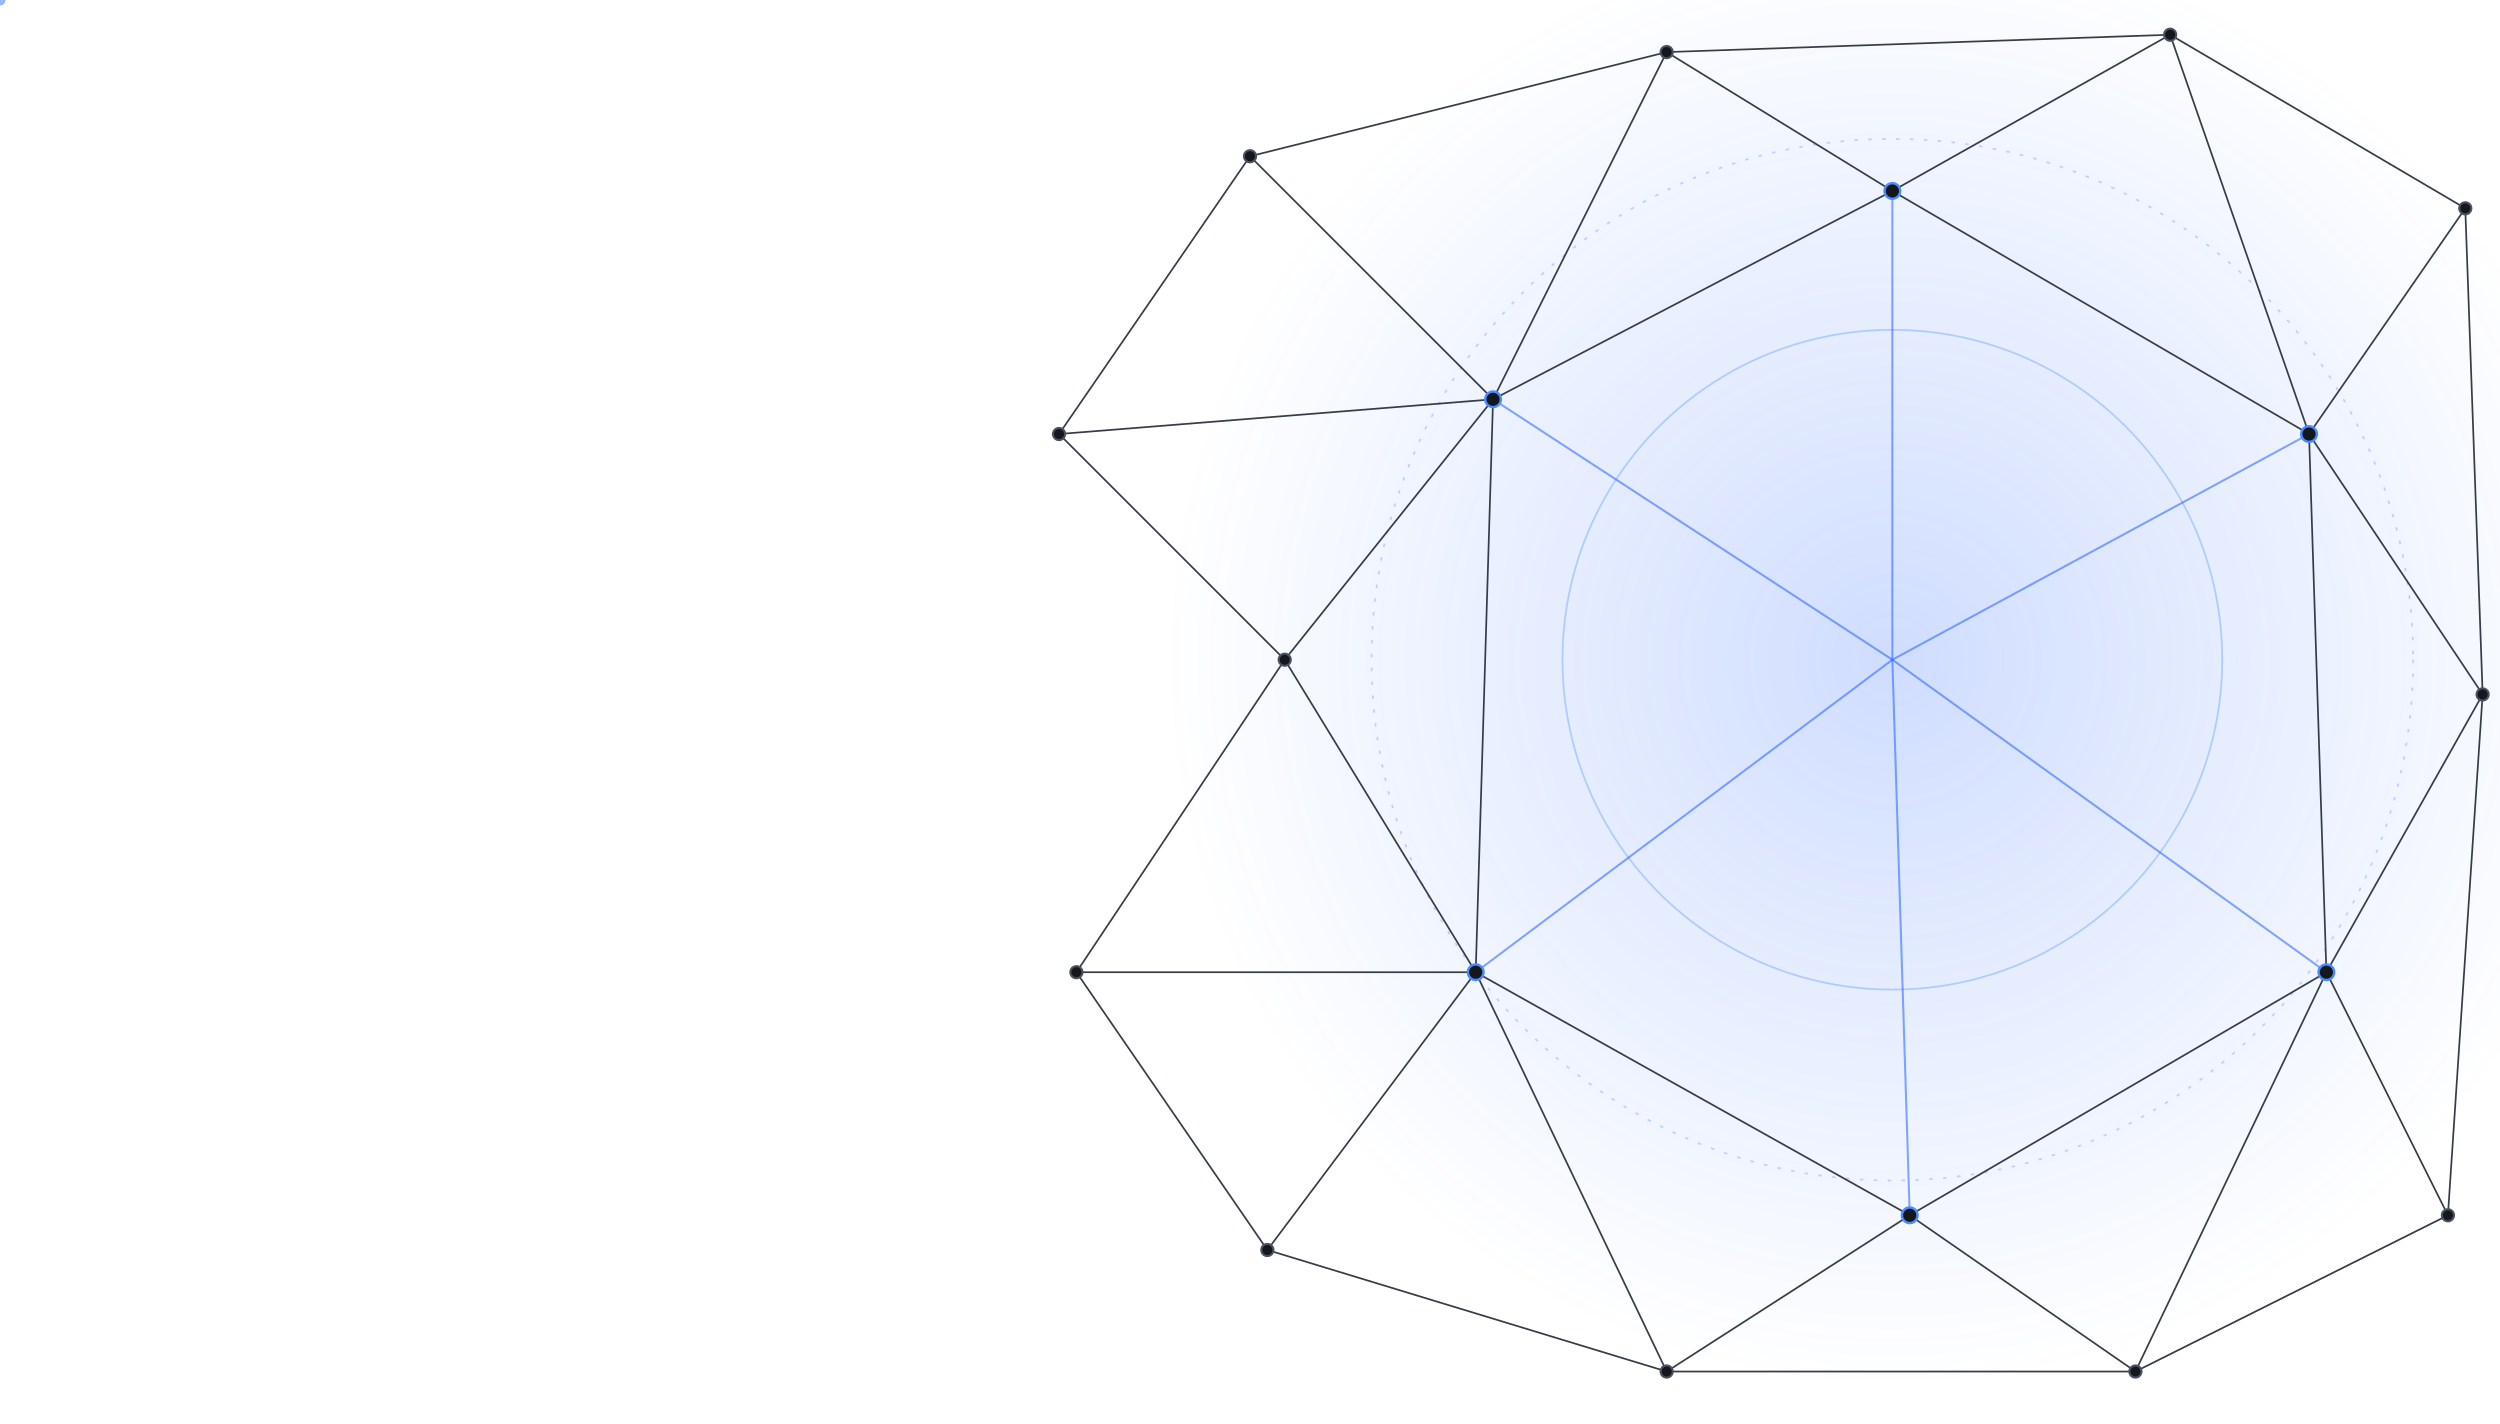
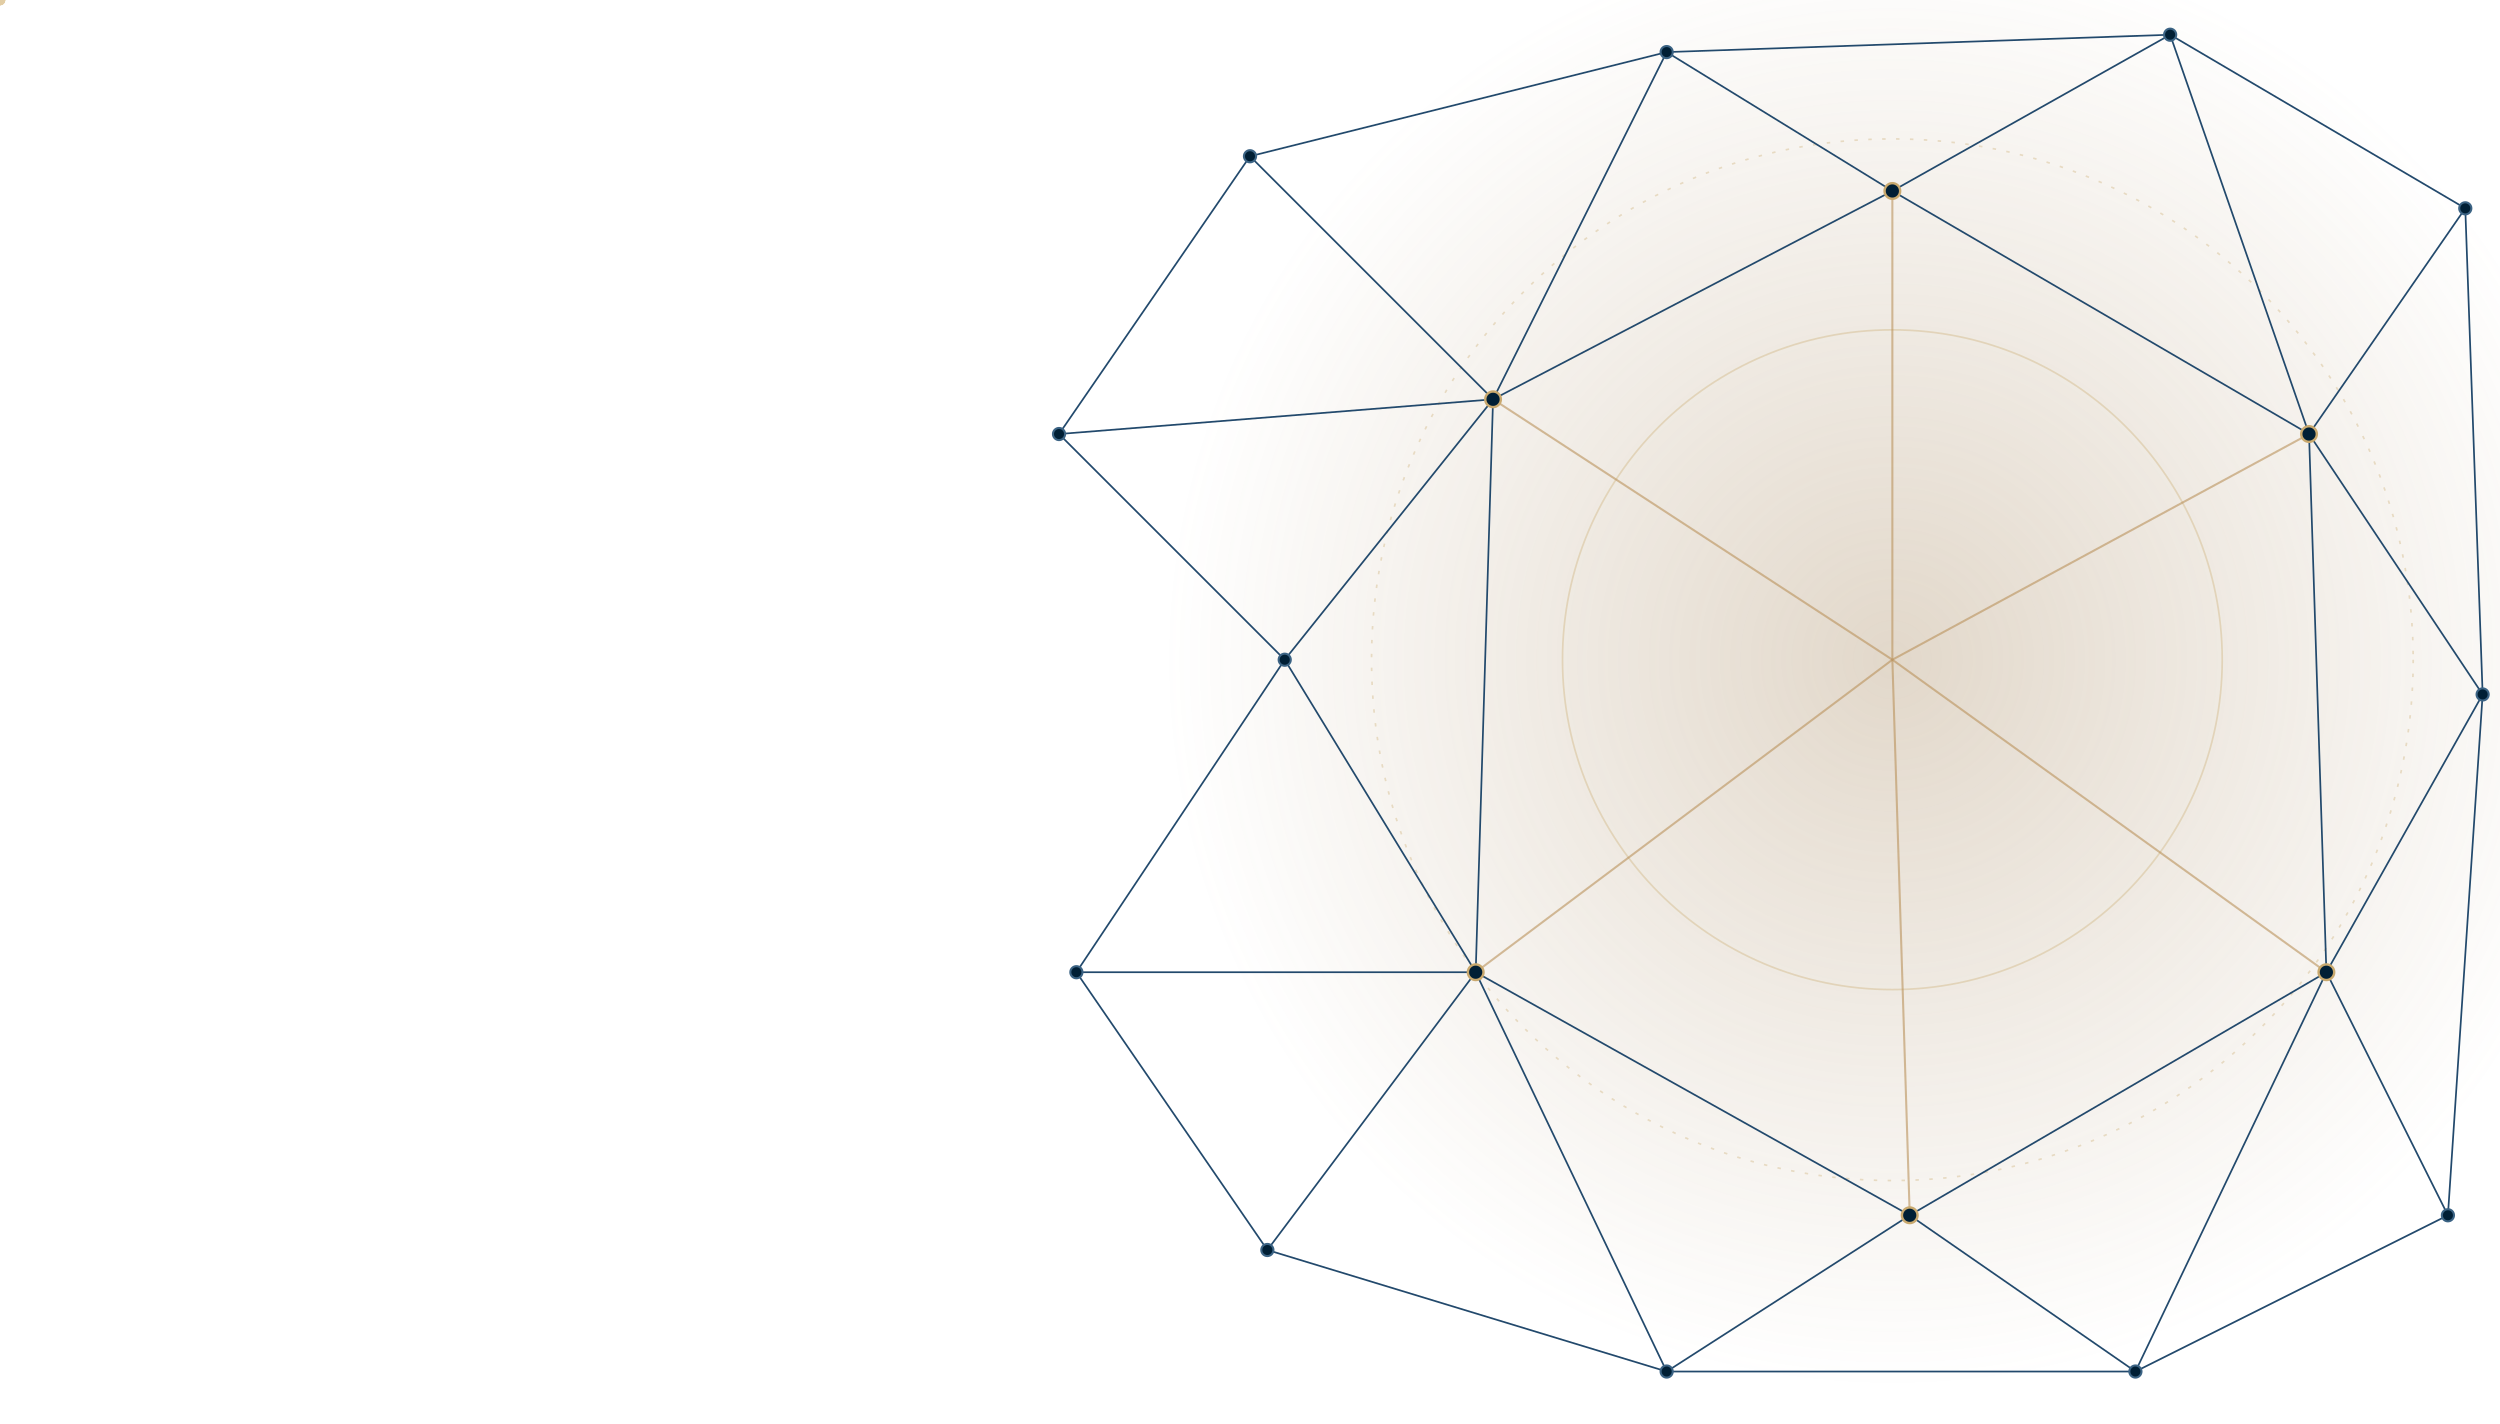
<svg xmlns="http://www.w3.org/2000/svg" viewBox="0 0 1440 820" preserveAspectRatio="xMidYMin slice">
  <style>
-     .mesh { stroke: #373d48; stroke-width: 1; }
-     .spoke { stroke: #2563ff; stroke-opacity: .55; stroke-width: 1.2; }
+     .mesh { stroke: #22496c; stroke-width: 1; }
+     .spoke { stroke: #b9915b; stroke-opacity: .6; stroke-width: 1.2; }
    .route { fill: none; stroke: none; }
-     .n { fill: #14171c; stroke: #4a5160; stroke-width: 1.2; }
-     .m { fill: #14171c; stroke: #4a8cff; stroke-width: 1.4; }
-     .hub { fill: none; stroke: #4a8cff; stroke-opacity: .35; }
-     .pk { fill: #94bbff; }
+     .n { fill: #001f35; stroke: #3b6384; stroke-width: 1.2; }
+     .m { fill: #001f35; stroke: #c9a96e; stroke-width: 1.4; }
+     .hub { fill: none; stroke: #c9a96e; stroke-opacity: .35; }
+     .pk { fill: #e2cda4; }
    @media (prefers-reduced-motion: reduce) { .pk { display: none; } }
  </style>
  <defs>
    <radialGradient id="glow" cx="50%" cy="50%" r="50%">
-       <stop offset="0" stop-color="#2563ff" stop-opacity=".22" />
-       <stop offset="1" stop-color="#2563ff" stop-opacity="0" />
+       <stop offset="0" stop-color="#977342" stop-opacity=".28" />
+       <stop offset="1" stop-color="#977342" stop-opacity="0" />
    </radialGradient>
  </defs>
  <circle cx="1090" cy="380" r="420" fill="url(#glow)" />
  <circle cx="1090" cy="380" r="300" class="hub" stroke-dasharray="2 6" />
  <circle cx="1090" cy="380" r="190" class="hub" />
  <g>
    <line x1="860" y1="230" x2="720" y2="90" class="mesh" />
    <line x1="860" y1="230" x2="960" y2="30" class="mesh" />
    <line x1="860" y1="230" x2="740" y2="380" class="mesh" />
    <line x1="860" y1="230" x2="610" y2="250" class="mesh" />
    <line x1="1090" y1="110" x2="960" y2="30" class="mesh" />
    <line x1="1090" y1="110" x2="1250" y2="20" class="mesh" />
    <line x1="1330" y1="250" x2="1250" y2="20" class="mesh" />
    <line x1="1330" y1="250" x2="1420" y2="120" class="mesh" />
    <line x1="1330" y1="250" x2="1430" y2="400" class="mesh" />
    <line x1="1340" y1="560" x2="1430" y2="400" class="mesh" />
    <line x1="1340" y1="560" x2="1410" y2="700" class="mesh" />
    <line x1="1340" y1="560" x2="1230" y2="790" class="mesh" />
    <line x1="1100" y1="700" x2="1230" y2="790" class="mesh" />
    <line x1="1100" y1="700" x2="960" y2="790" class="mesh" />
    <line x1="850" y1="560" x2="960" y2="790" class="mesh" />
    <line x1="850" y1="560" x2="730" y2="720" class="mesh" />
    <line x1="850" y1="560" x2="740" y2="380" class="mesh" />
    <line x1="850" y1="560" x2="620" y2="560" class="mesh" />
    <line x1="860" y1="230" x2="1090" y2="110" class="mesh" />
    <line x1="1090" y1="110" x2="1330" y2="250" class="mesh" />
    <line x1="1330" y1="250" x2="1340" y2="560" class="mesh" />
    <line x1="1340" y1="560" x2="1100" y2="700" class="mesh" />
    <line x1="1100" y1="700" x2="850" y2="560" class="mesh" />
    <line x1="850" y1="560" x2="860" y2="230" class="mesh" />
    <line x1="720" y1="90" x2="960" y2="30" class="mesh" />
    <line x1="960" y1="30" x2="1250" y2="20" class="mesh" />
    <line x1="1250" y1="20" x2="1420" y2="120" class="mesh" />
    <line x1="1420" y1="120" x2="1430" y2="400" class="mesh" />
    <line x1="1430" y1="400" x2="1410" y2="700" class="mesh" />
    <line x1="1410" y1="700" x2="1230" y2="790" class="mesh" />
    <line x1="1230" y1="790" x2="960" y2="790" class="mesh" />
    <line x1="960" y1="790" x2="730" y2="720" class="mesh" />
    <line x1="730" y1="720" x2="620" y2="560" class="mesh" />
    <line x1="620" y1="560" x2="740" y2="380" class="mesh" />
    <line x1="740" y1="380" x2="610" y2="250" class="mesh" />
    <line x1="610" y1="250" x2="720" y2="90" class="mesh" />
  </g>
  <g>
    <line x1="1090" y1="380" x2="860" y2="230" class="spoke" />
    <line x1="1090" y1="380" x2="1330" y2="250" class="spoke" />
    <line x1="1090" y1="380" x2="1340" y2="560" class="spoke" />
    <line x1="1090" y1="380" x2="850" y2="560" class="spoke" />
    <line x1="1090" y1="380" x2="1090" y2="110" class="spoke" />
    <line x1="1090" y1="380" x2="1100" y2="700" class="spoke" />
  </g>
  <g>
    <circle cx="720" cy="90" r="3.5" class="n" />
    <circle cx="960" cy="30" r="3.5" class="n" />
    <circle cx="1250" cy="20" r="3.5" class="n" />
    <circle cx="1420" cy="120" r="3.5" class="n" />
    <circle cx="1430" cy="400" r="3.5" class="n" />
    <circle cx="1410" cy="700" r="3.5" class="n" />
    <circle cx="1230" cy="790" r="3.5" class="n" />
    <circle cx="960" cy="790" r="3.5" class="n" />
    <circle cx="730" cy="720" r="3.5" class="n" />
    <circle cx="740" cy="380" r="3.5" class="n" />
    <circle cx="610" cy="250" r="3.5" class="n" />
    <circle cx="620" cy="560" r="3.5" class="n" />
    <circle cx="860" cy="230" r="4.5" class="m" />
    <circle cx="1330" cy="250" r="4.5" class="m" />
    <circle cx="1340" cy="560" r="4.5" class="m" />
    <circle cx="850" cy="560" r="4.5" class="m" />
    <circle cx="1090" cy="110" r="4.5" class="m" />
    <circle cx="1100" cy="700" r="4.5" class="m" />
  </g>
  <g>
    <path id="r0" d="M610 250 L860 230 L1090 380" class="route" />
    <circle r="3" class="pk">
      <animateMotion dur="7.5s" begin="0s" repeatCount="indefinite" keyPoints="0;1" keyTimes="0;1" calcMode="linear">
        <mpath href="#r0" />
      </animateMotion>
      <animate attributeName="opacity" values="0;1;1;0" keyTimes="0;.1;.85;1" dur="7.5s" begin="0s" repeatCount="indefinite" />
    </circle>
    <path id="r1" d="M1430 400 L1330 250 L1090 380" class="route" />
    <circle r="3" class="pk">
      <animateMotion dur="8.5s" begin="2.2s" repeatCount="indefinite" keyPoints="0;1" keyTimes="0;1" calcMode="linear">
        <mpath href="#r1" />
      </animateMotion>
      <animate attributeName="opacity" values="0;1;1;0" keyTimes="0;.1;.85;1" dur="8.5s" begin="2.2s" repeatCount="indefinite" />
    </circle>
    <path id="r2" d="M960 790 L1100 700 L1090 380" class="route" />
    <circle r="3" class="pk">
      <animateMotion dur="9s" begin="4.1s" repeatCount="indefinite" keyPoints="0;1" keyTimes="0;1" calcMode="linear">
        <mpath href="#r2" />
      </animateMotion>
      <animate attributeName="opacity" values="0;1;1;0" keyTimes="0;.1;.85;1" dur="9s" begin="4.1s" repeatCount="indefinite" />
    </circle>
    <path id="r3" d="M1250 20 L1090 110 L1090 380" class="route" />
    <circle r="3" class="pk">
      <animateMotion dur="8s" begin="5.6s" repeatCount="indefinite" keyPoints="0;1" keyTimes="0;1" calcMode="linear">
        <mpath href="#r3" />
      </animateMotion>
      <animate attributeName="opacity" values="0;1;1;0" keyTimes="0;.1;.85;1" dur="8s" begin="5.6s" repeatCount="indefinite" />
    </circle>
    <path id="r4" d="M620 560 L850 560 L1090 380" class="route" />
    <circle r="3" class="pk">
      <animateMotion dur="9.5s" begin="1.3s" repeatCount="indefinite" keyPoints="0;1" keyTimes="0;1" calcMode="linear">
        <mpath href="#r4" />
      </animateMotion>
      <animate attributeName="opacity" values="0;1;1;0" keyTimes="0;.1;.85;1" dur="9.5s" begin="1.3s" repeatCount="indefinite" />
    </circle>
  </g>
</svg>
